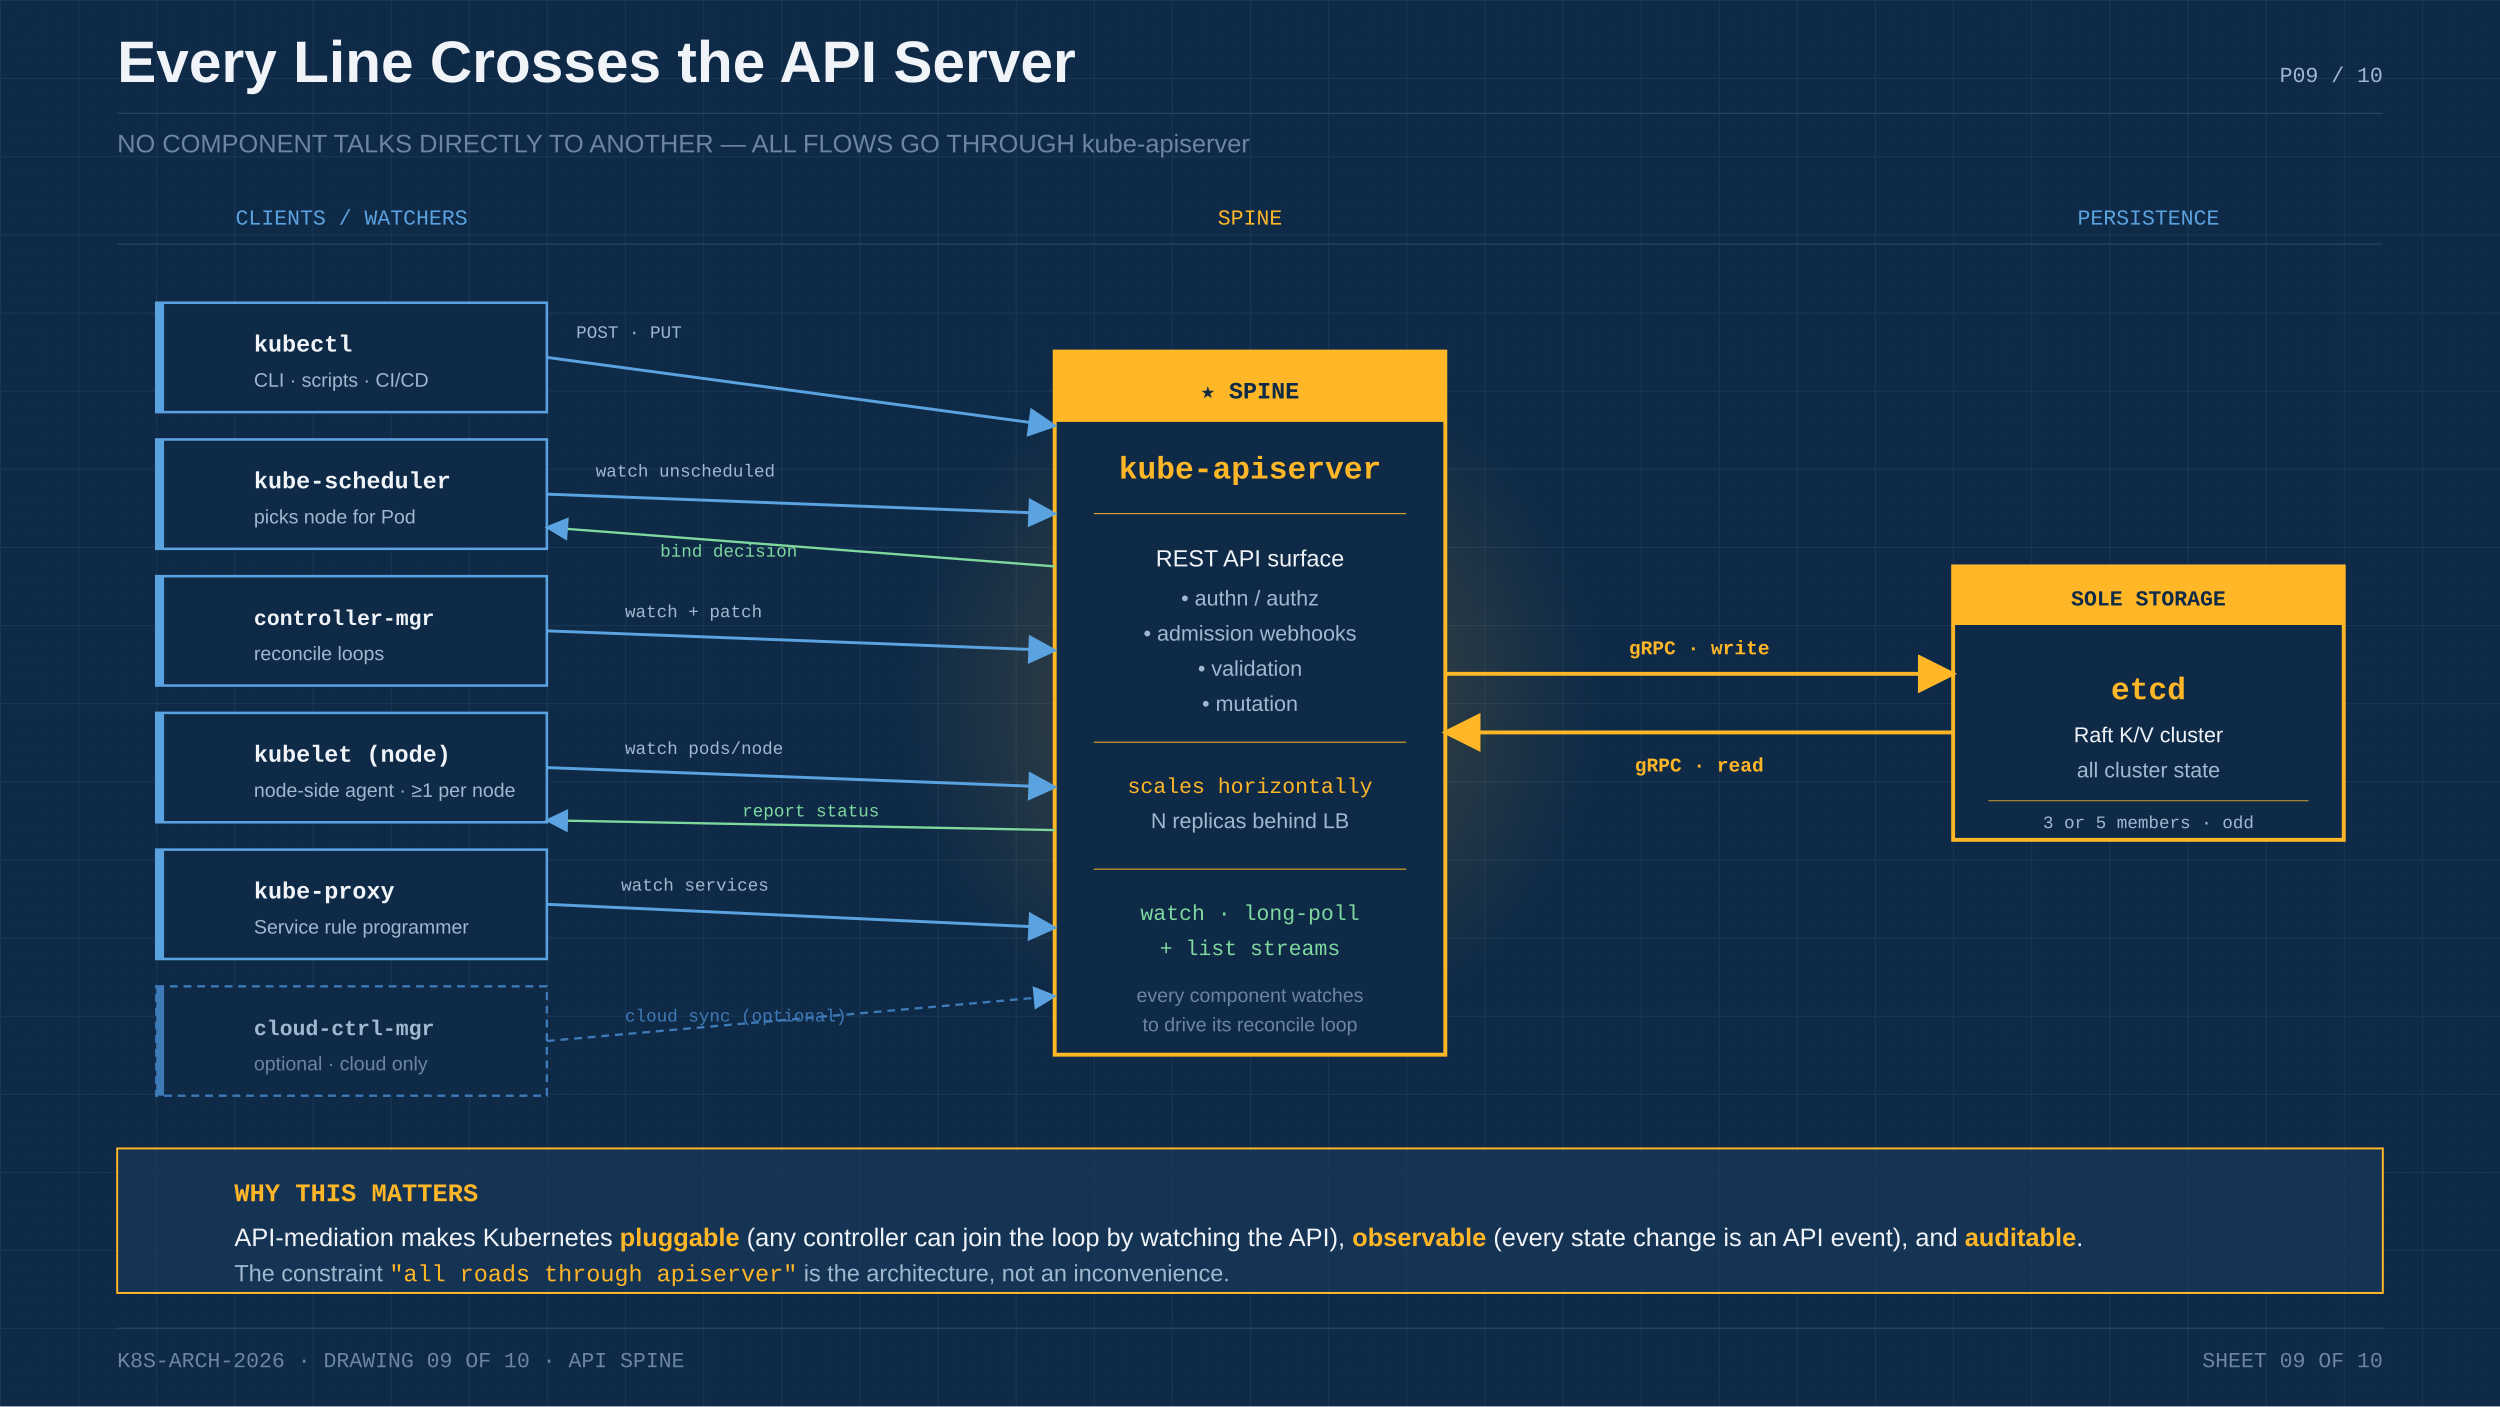
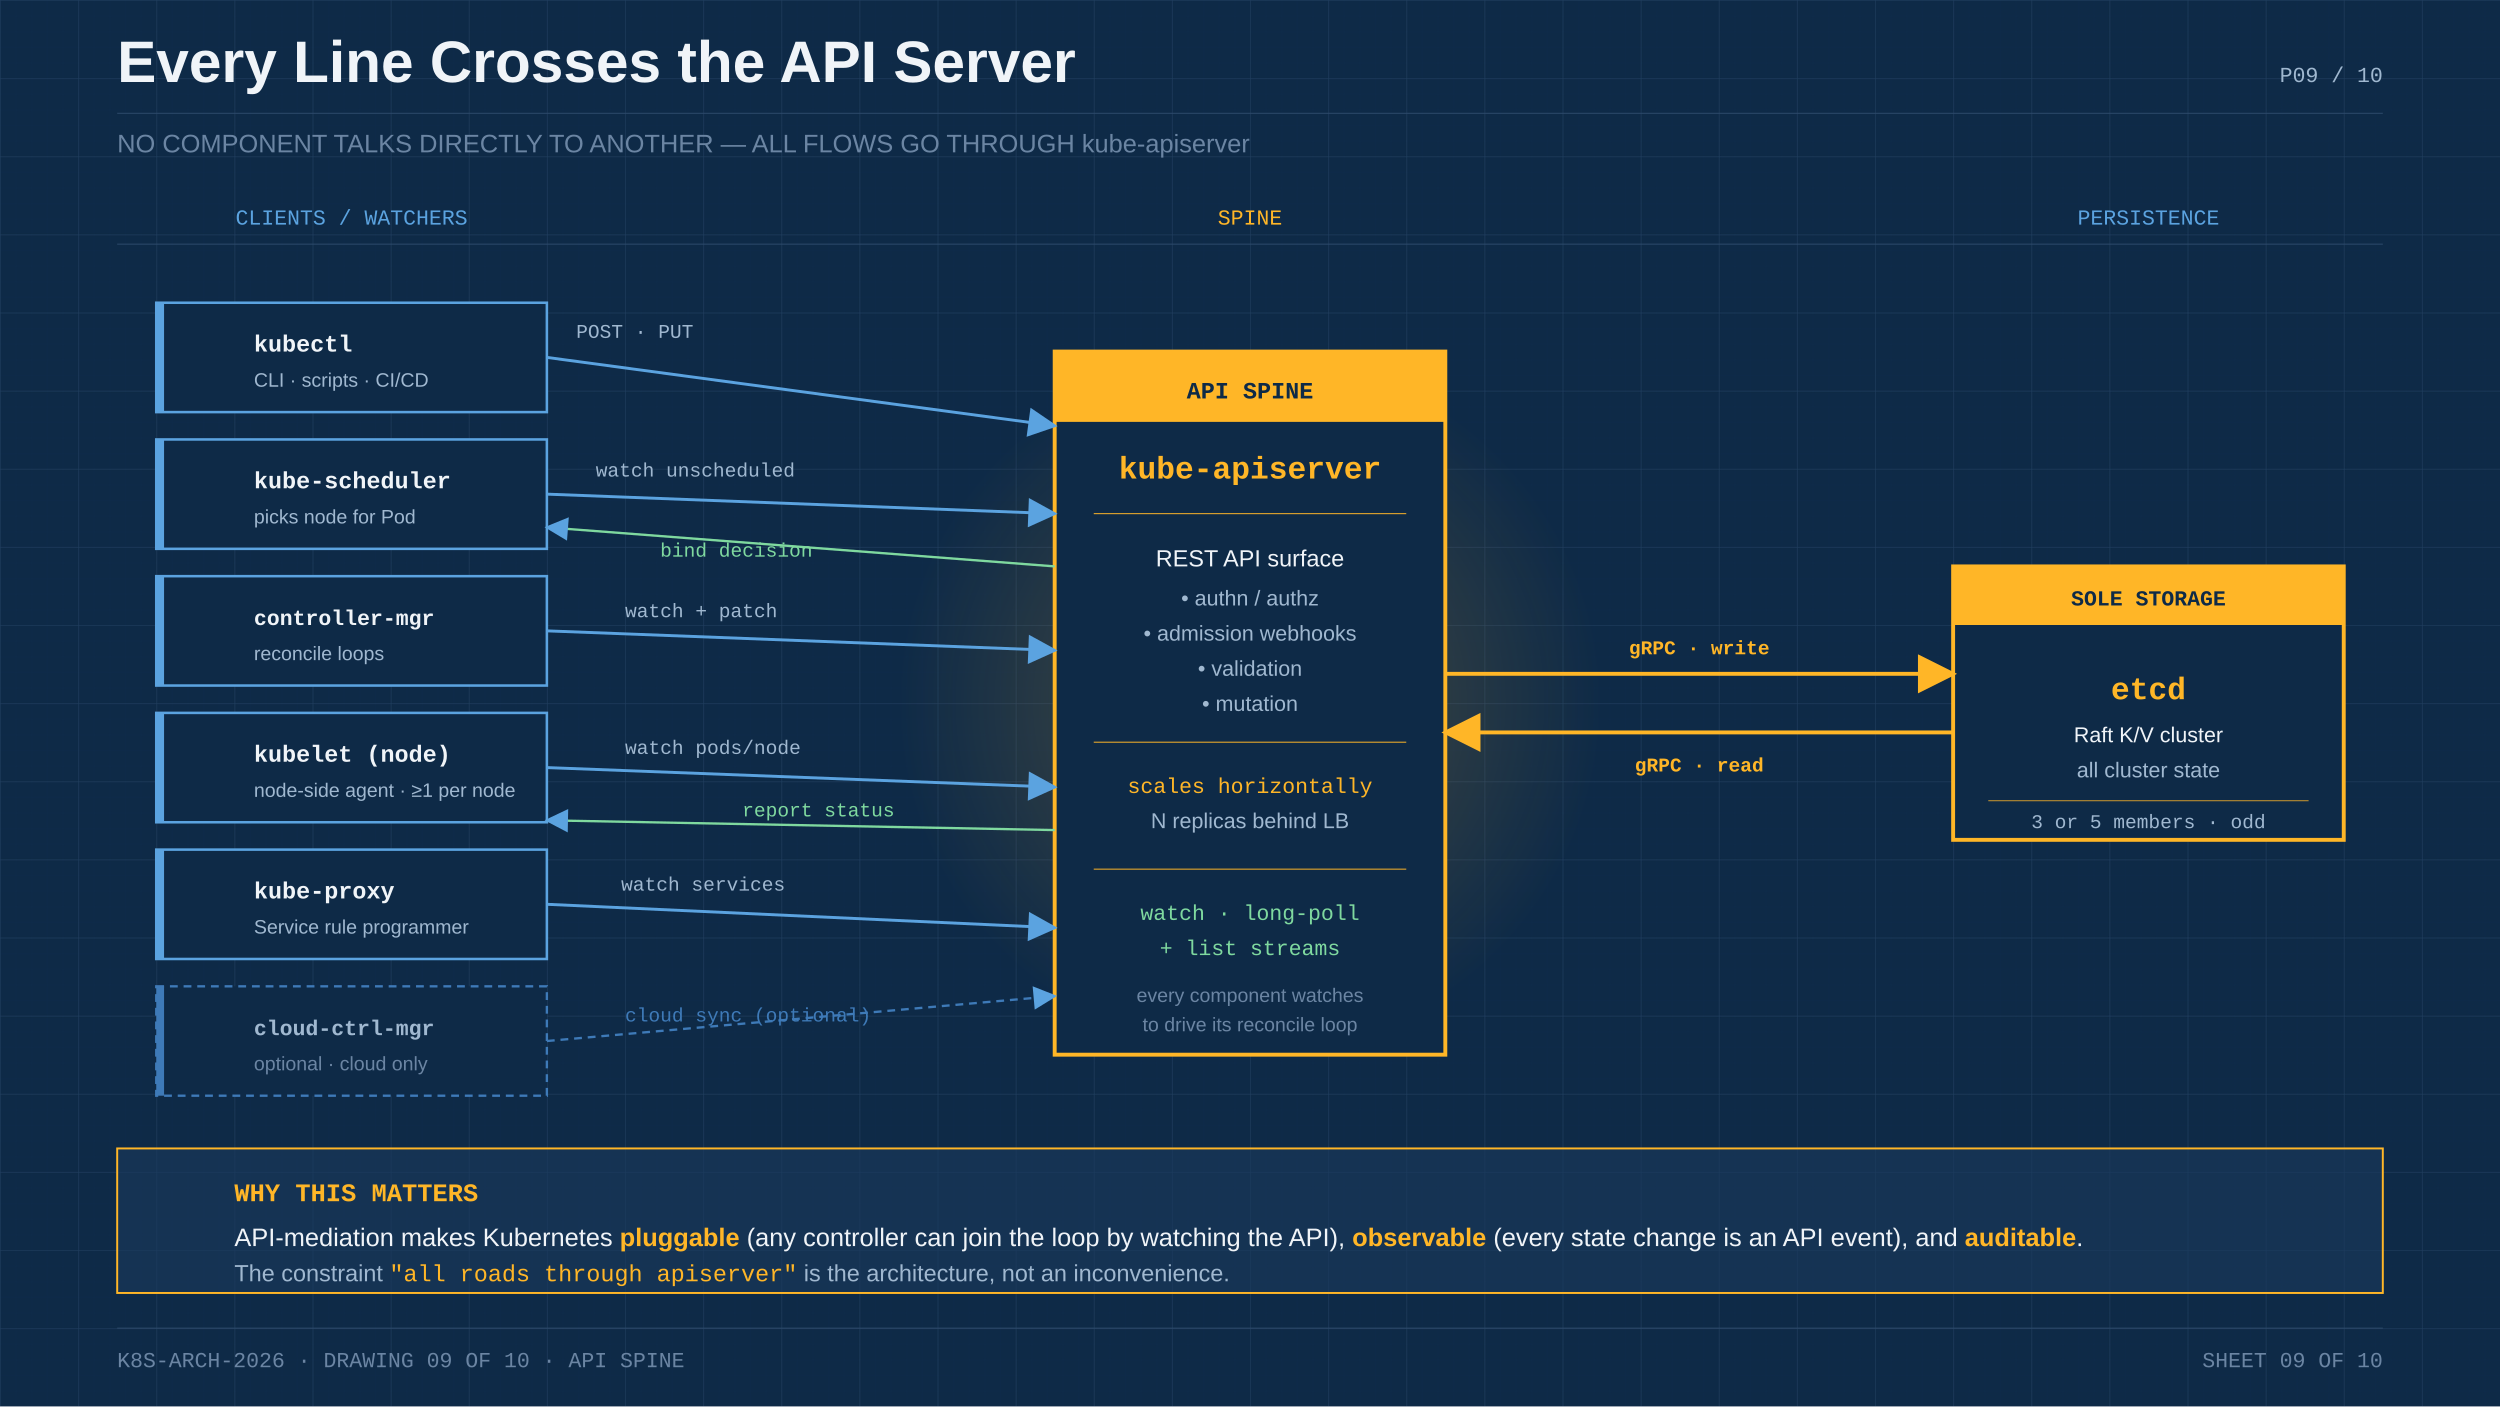
<svg xmlns="http://www.w3.org/2000/svg" viewBox="0 0 1280 720" width="1280" height="720">
  <defs>
    <pattern id="bpGridMajor" x="0" y="0" width="40" height="40" patternUnits="userSpaceOnUse" data-pptx-pattern="lgGrid">
      <rect width="40" height="40" fill="#0E2A47" />
      <path d="M 40 0 L 0 0 0 40" fill="none" stroke="#2D4A6B" stroke-width="0.6" />
    </pattern>
    <pattern id="bpGridMinor" x="0" y="0" width="8" height="8" patternUnits="userSpaceOnUse" data-pptx-pattern="smGrid">
      <rect width="8" height="8" fill="#0E2A47" />
      <path d="M 8 0 L 0 0 0 8" fill="none" stroke="#1A3A5C" stroke-width="0.3" />
    </pattern>
    <marker id="arrow09Cyan" markerWidth="10" markerHeight="10" refX="9" refY="5" orient="auto">
      <path d="M 0,0 L 10,5 L 0,10 Z" fill="#5BA3E0" />
    </marker>
    <marker id="arrow09Amber" markerWidth="10" markerHeight="10" refX="9" refY="5" orient="auto">
      <path d="M 0,0 L 10,5 L 0,10 Z" fill="#FFB627" />
    </marker>
    <radialGradient id="apiGlow" cx="50%" cy="50%" r="50%">
      <stop offset="0%" stop-color="#FFB627" stop-opacity="0.25" />
      <stop offset="100%" stop-color="#FFB627" stop-opacity="0" />
    </radialGradient>
  </defs>
  <g id="bg">
    <rect width="1280" height="720" fill="#0E2A47" />
    <rect width="1280" height="720" fill="url(#bpGridMinor)" opacity="0.4" />
    <rect width="1280" height="720" fill="url(#bpGridMajor)" opacity="0.6" />
  </g>
  <g id="header">
    <text x="60" y="42" font-family="Arial, 'Microsoft YaHei', sans-serif" font-size="30" font-weight="bold" fill="#F0F4F8">Every Line Crosses the API Server</text>
    <text x="1220" y="42" font-family="Consolas, 'Courier New', monospace" font-size="11" fill="#A0B8D0" text-anchor="end">P09 / 10</text>
    <line x1="60" y1="58" x2="1220" y2="58" stroke="#2D4A6B" stroke-width="0.5" />
    <text x="60" y="78" font-family="Arial, 'Microsoft YaHei', sans-serif" font-size="13" fill="#6B85A3">NO COMPONENT TALKS DIRECTLY TO ANOTHER — ALL FLOWS GO THROUGH kube-apiserver</text>
  </g>
  <g id="lane-labels">
    <text x="180" y="115" font-family="Consolas, 'Courier New', monospace" font-size="11" fill="#5BA3E0" text-anchor="middle">CLIENTS / WATCHERS</text>
    <text x="640" y="115" font-family="Consolas, 'Courier New', monospace" font-size="11" fill="#FFB627" text-anchor="middle">SPINE</text>
    <text x="1100" y="115" font-family="Consolas, 'Courier New', monospace" font-size="11" fill="#5BA3E0" text-anchor="middle">PERSISTENCE</text>
    <line x1="60" y1="125" x2="1220" y2="125" stroke="#2D4A6B" stroke-width="0.5" />
  </g>
  <g id="cli-kubectl">
    <rect x="80" y="155" width="200" height="56" fill="#0E2A47" stroke="#5BA3E0" stroke-width="1.3" />
    <rect x="80" y="155" width="4" height="56" fill="#5BA3E0" />
    <use data-icon="tabler-outline/terminal" x="96" y="170" width="24" height="24" fill="#5BA3E0" stroke-width="1.5" />
    <text x="130" y="180" font-family="Consolas, 'Courier New', monospace" font-size="12" fill="#F0F4F8" font-weight="bold">kubectl</text>
    <text x="130" y="198" font-family="Arial, 'Microsoft YaHei', sans-serif" font-size="10" fill="#A0B8D0">CLI · scripts · CI/CD</text>
  </g>
  <g id="cli-sched">
    <rect x="80" y="225" width="200" height="56" fill="#0E2A47" stroke="#5BA3E0" stroke-width="1.3" />
    <rect x="80" y="225" width="4" height="56" fill="#5BA3E0" />
    <use data-icon="tabler-outline/settings" x="96" y="240" width="24" height="24" fill="#5BA3E0" stroke-width="1.5" />
    <text x="130" y="250" font-family="Consolas, 'Courier New', monospace" font-size="12" fill="#F0F4F8" font-weight="bold">kube-scheduler</text>
    <text x="130" y="268" font-family="Arial, 'Microsoft YaHei', sans-serif" font-size="10" fill="#A0B8D0">picks node for Pod</text>
  </g>
  <g id="cli-ctrl">
    <rect x="80" y="295" width="200" height="56" fill="#0E2A47" stroke="#5BA3E0" stroke-width="1.3" />
    <rect x="80" y="295" width="4" height="56" fill="#5BA3E0" />
    <use data-icon="tabler-outline/refresh" x="96" y="310" width="24" height="24" fill="#5BA3E0" stroke-width="1.5" />
    <text x="130" y="320" font-family="Consolas, 'Courier New', monospace" font-size="11" fill="#F0F4F8" font-weight="bold">controller-mgr</text>
    <text x="130" y="338" font-family="Arial, 'Microsoft YaHei', sans-serif" font-size="10" fill="#A0B8D0">reconcile loops</text>
  </g>
  <g id="cli-kubelet">
    <rect x="80" y="365" width="200" height="56" fill="#0E2A47" stroke="#5BA3E0" stroke-width="1.3" />
    <rect x="80" y="365" width="4" height="56" fill="#5BA3E0" />
    <use data-icon="tabler-outline/cube" x="96" y="380" width="24" height="24" fill="#5BA3E0" stroke-width="1.5" />
    <text x="130" y="390" font-family="Consolas, 'Courier New', monospace" font-size="12" fill="#F0F4F8" font-weight="bold">kubelet (node)</text>
    <text x="130" y="408" font-family="Arial, 'Microsoft YaHei', sans-serif" font-size="10" fill="#A0B8D0">node-side agent · ≥1 per node</text>
  </g>
  <g id="cli-proxy">
    <rect x="80" y="435" width="200" height="56" fill="#0E2A47" stroke="#5BA3E0" stroke-width="1.3" />
    <rect x="80" y="435" width="4" height="56" fill="#5BA3E0" />
    <use data-icon="tabler-outline/route" x="96" y="450" width="24" height="24" fill="#5BA3E0" stroke-width="1.5" />
    <text x="130" y="460" font-family="Consolas, 'Courier New', monospace" font-size="12" fill="#F0F4F8" font-weight="bold">kube-proxy</text>
    <text x="130" y="478" font-family="Arial, 'Microsoft YaHei', sans-serif" font-size="10" fill="#A0B8D0">Service rule programmer</text>
  </g>
  <g id="cli-cloud">
    <rect x="80" y="505" width="200" height="56" fill="#0E2A47" stroke="#3E7AB8" stroke-width="1.2" stroke-dasharray="4 3" />
    <rect x="80" y="505" width="4" height="56" fill="#3E7AB8" />
    <use data-icon="tabler-outline/cloud" x="96" y="520" width="24" height="24" fill="#3E7AB8" stroke-width="1.5" />
    <text x="130" y="530" font-family="Consolas, 'Courier New', monospace" font-size="11" fill="#A0B8D0" font-weight="bold">cloud-ctrl-mgr</text>
    <text x="130" y="548" font-family="Arial, 'Microsoft YaHei', sans-serif" font-size="10" fill="#6B85A3">optional · cloud only</text>
  </g>
  <g id="api-spine">
    <circle cx="640" cy="360" r="180" fill="url(#apiGlow)" />
    <rect x="540" y="180" width="200" height="360" fill="#0E2A47" stroke="#FFB627" stroke-width="2" />
    <rect x="540" y="180" width="200" height="36" fill="#FFB627" />
-     <text x="640" y="204" font-family="Consolas, 'Courier New', monospace" font-size="12" fill="#0E2A47" text-anchor="middle" font-weight="bold">★ SPINE</text>
+     <text x="640" y="204" font-family="Consolas, 'Courier New', monospace" font-size="12" fill="#0E2A47" text-anchor="middle" font-weight="bold">API SPINE</text>
    <text x="640" y="245" font-family="Consolas, 'Courier New', monospace" font-size="16" fill="#FFB627" text-anchor="middle" font-weight="bold">kube-apiserver</text>
    <line x1="560" y1="263" x2="720" y2="263" stroke="#FFB627" stroke-width="0.5" />
    <text x="640" y="290" font-family="Arial, 'Microsoft YaHei', sans-serif" font-size="12" fill="#F0F4F8" text-anchor="middle">REST API surface</text>
    <text x="640" y="310" font-family="Arial, 'Microsoft YaHei', sans-serif" font-size="11" fill="#A0B8D0" text-anchor="middle">• authn / authz</text>
    <text x="640" y="328" font-family="Arial, 'Microsoft YaHei', sans-serif" font-size="11" fill="#A0B8D0" text-anchor="middle">• admission webhooks</text>
    <text x="640" y="346" font-family="Arial, 'Microsoft YaHei', sans-serif" font-size="11" fill="#A0B8D0" text-anchor="middle">• validation</text>
    <text x="640" y="364" font-family="Arial, 'Microsoft YaHei', sans-serif" font-size="11" fill="#A0B8D0" text-anchor="middle">• mutation</text>
    <line x1="560" y1="380" x2="720" y2="380" stroke="#FFB627" stroke-width="0.5" />
    <text x="640" y="406" font-family="Consolas, 'Courier New', monospace" font-size="11" fill="#FFB627" text-anchor="middle">scales horizontally</text>
    <text x="640" y="424" font-family="Arial, 'Microsoft YaHei', sans-serif" font-size="11" fill="#A0B8D0" text-anchor="middle">N replicas behind LB</text>
    <line x1="560" y1="445" x2="720" y2="445" stroke="#FFB627" stroke-width="0.5" />
    <text x="640" y="471" font-family="Consolas, 'Courier New', monospace" font-size="11" fill="#7FD99F" text-anchor="middle">watch · long-poll</text>
    <text x="640" y="489" font-family="Consolas, 'Courier New', monospace" font-size="11" fill="#7FD99F" text-anchor="middle">+ list streams</text>
    <text x="640" y="513" font-family="Arial, 'Microsoft YaHei', sans-serif" font-size="10" fill="#6B85A3" text-anchor="middle">every component watches</text>
    <text x="640" y="528" font-family="Arial, 'Microsoft YaHei', sans-serif" font-size="10" fill="#6B85A3" text-anchor="middle">to drive its reconcile loop</text>
  </g>
  <g id="persistence-column">
    <rect x="1000" y="290" width="200" height="140" fill="#0E2A47" stroke="#FFB627" stroke-width="2" />
    <rect x="1000" y="290" width="200" height="30" fill="#FFB627" />
    <text x="1100" y="310" font-family="Consolas, 'Courier New', monospace" font-size="11" fill="#0E2A47" text-anchor="middle" font-weight="bold">SOLE STORAGE</text>
    <use data-icon="tabler-outline/database" x="1018" y="335" width="34" height="34" fill="#FFB627" stroke-width="1.5" />
    <text x="1100" y="358" font-family="Consolas, 'Courier New', monospace" font-size="16" fill="#FFB627" text-anchor="middle" font-weight="bold">etcd</text>
    <text x="1100" y="380" font-family="Arial, 'Microsoft YaHei', sans-serif" font-size="11" fill="#F0F4F8" text-anchor="middle">Raft K/V cluster</text>
    <text x="1100" y="398" font-family="Arial, 'Microsoft YaHei', sans-serif" font-size="11" fill="#A0B8D0" text-anchor="middle">all cluster state</text>
    <line x1="1018" y1="410" x2="1182" y2="410" stroke="#FFB627" stroke-width="0.4" />
-     <text x="1100" y="424" font-family="Consolas, 'Courier New', monospace" font-size="9" fill="#A0B8D0" text-anchor="middle">3 or 5 members · odd</text>
+     <text x="1100" y="424" font-family="Consolas, 'Courier New', monospace" font-size="10" fill="#A0B8D0" text-anchor="middle">3 or 5 members · odd</text>
  </g>
  <g id="watch-arrows">
    <line x1="280" y1="183" x2="540" y2="218" stroke="#5BA3E0" stroke-width="1.5" marker-end="url(#arrow09Cyan)" />
-     <text x="295" y="173" font-family="Consolas, 'Courier New', monospace" font-size="9" fill="#A0B8D0">POST · PUT</text>
+     <text x="295" y="173" font-family="Consolas, 'Courier New', monospace" font-size="10" fill="#A0B8D0">POST · PUT</text>
    <line x1="280" y1="253" x2="540" y2="263" stroke="#5BA3E0" stroke-width="1.5" marker-end="url(#arrow09Cyan)" />
-     <text x="305" y="244" font-family="Consolas, 'Courier New', monospace" font-size="9" fill="#A0B8D0">watch unscheduled</text>
+     <text x="305" y="244" font-family="Consolas, 'Courier New', monospace" font-size="10" fill="#A0B8D0">watch unscheduled</text>
    <line x1="540" y1="290" x2="280" y2="270" stroke="#7FD99F" stroke-width="1.2" marker-end="url(#arrow09Cyan)" />
-     <text x="338" y="285" font-family="Consolas, 'Courier New', monospace" font-size="9" fill="#7FD99F">bind decision</text>
+     <text x="338" y="285" font-family="Consolas, 'Courier New', monospace" font-size="10" fill="#7FD99F">bind decision</text>
    <line x1="280" y1="323" x2="540" y2="333" stroke="#5BA3E0" stroke-width="1.5" marker-end="url(#arrow09Cyan)" />
-     <text x="320" y="316" font-family="Consolas, 'Courier New', monospace" font-size="9" fill="#A0B8D0">watch + patch</text>
+     <text x="320" y="316" font-family="Consolas, 'Courier New', monospace" font-size="10" fill="#A0B8D0">watch + patch</text>
    <line x1="280" y1="393" x2="540" y2="403" stroke="#5BA3E0" stroke-width="1.5" marker-end="url(#arrow09Cyan)" />
-     <text x="320" y="386" font-family="Consolas, 'Courier New', monospace" font-size="9" fill="#A0B8D0">watch pods/node</text>
+     <text x="320" y="386" font-family="Consolas, 'Courier New', monospace" font-size="10" fill="#A0B8D0">watch pods/node</text>
    <line x1="540" y1="425" x2="280" y2="420" stroke="#7FD99F" stroke-width="1.2" marker-end="url(#arrow09Cyan)" />
-     <text x="380" y="418" font-family="Consolas, 'Courier New', monospace" font-size="9" fill="#7FD99F">report status</text>
+     <text x="380" y="418" font-family="Consolas, 'Courier New', monospace" font-size="10" fill="#7FD99F">report status</text>
    <line x1="280" y1="463" x2="540" y2="475" stroke="#5BA3E0" stroke-width="1.5" marker-end="url(#arrow09Cyan)" />
-     <text x="318" y="456" font-family="Consolas, 'Courier New', monospace" font-size="9" fill="#A0B8D0">watch services</text>
+     <text x="318" y="456" font-family="Consolas, 'Courier New', monospace" font-size="10" fill="#A0B8D0">watch services</text>
    <line x1="280" y1="533" x2="540" y2="510" stroke="#3E7AB8" stroke-width="1.2" stroke-dasharray="4 3" marker-end="url(#arrow09Cyan)" />
-     <text x="320" y="523" font-family="Consolas, 'Courier New', monospace" font-size="9" fill="#3E7AB8">cloud sync (optional)</text>
+     <text x="320" y="523" font-family="Consolas, 'Courier New', monospace" font-size="10" fill="#3E7AB8">cloud sync (optional)</text>
    <line x1="740" y1="345" x2="1000" y2="345" stroke="#FFB627" stroke-width="2" marker-end="url(#arrow09Amber)" />
    <line x1="1000" y1="375" x2="740" y2="375" stroke="#FFB627" stroke-width="2" marker-end="url(#arrow09Amber)" />
    <text x="870" y="335" font-family="Consolas, 'Courier New', monospace" font-size="10" fill="#FFB627" text-anchor="middle" font-weight="bold">gRPC · write</text>
    <text x="870" y="395" font-family="Consolas, 'Courier New', monospace" font-size="10" fill="#FFB627" text-anchor="middle" font-weight="bold">gRPC · read</text>
  </g>
  <g id="bottom-takeaway">
    <rect x="60" y="588" width="1160" height="74" fill="#1A3A5C" fill-opacity="0.6" stroke="#FFB627" stroke-width="1" />
    <use data-icon="tabler-outline/route" x="76" y="608" width="32" height="32" fill="#FFB627" stroke-width="1.5" />
    <text x="120" y="615" font-family="Consolas, 'Courier New', monospace" font-size="13" fill="#FFB627" font-weight="bold">WHY THIS MATTERS</text>
    <text x="120" y="638" font-family="Arial, 'Microsoft YaHei', sans-serif" font-size="13" fill="#F0F4F8">API-mediation makes Kubernetes <tspan fill="#FFB627" font-weight="bold">pluggable</tspan> (any controller can join the loop by watching the API), <tspan fill="#FFB627" font-weight="bold">observable</tspan> (every state change is an API event), and <tspan fill="#FFB627" font-weight="bold">auditable</tspan>.</text>
    <text x="120" y="656" font-family="Arial, 'Microsoft YaHei', sans-serif" font-size="12" fill="#A0B8D0">The constraint <tspan font-family="Consolas, 'Courier New', monospace" fill="#FFB627">"all roads through apiserver"</tspan> is the architecture, not an inconvenience.</text>
  </g>
  <g id="footer">
    <line x1="60" y1="680" x2="1220" y2="680" stroke="#2D4A6B" stroke-width="0.5" />
    <text x="60" y="700" font-family="Consolas, 'Courier New', monospace" font-size="11" fill="#6B85A3">K8S-ARCH-2026 · DRAWING 09 OF 10 · API SPINE</text>
    <text x="1220" y="700" font-family="Consolas, 'Courier New', monospace" font-size="11" fill="#6B85A3" text-anchor="end">SHEET 09 OF 10</text>
  </g>
</svg>
